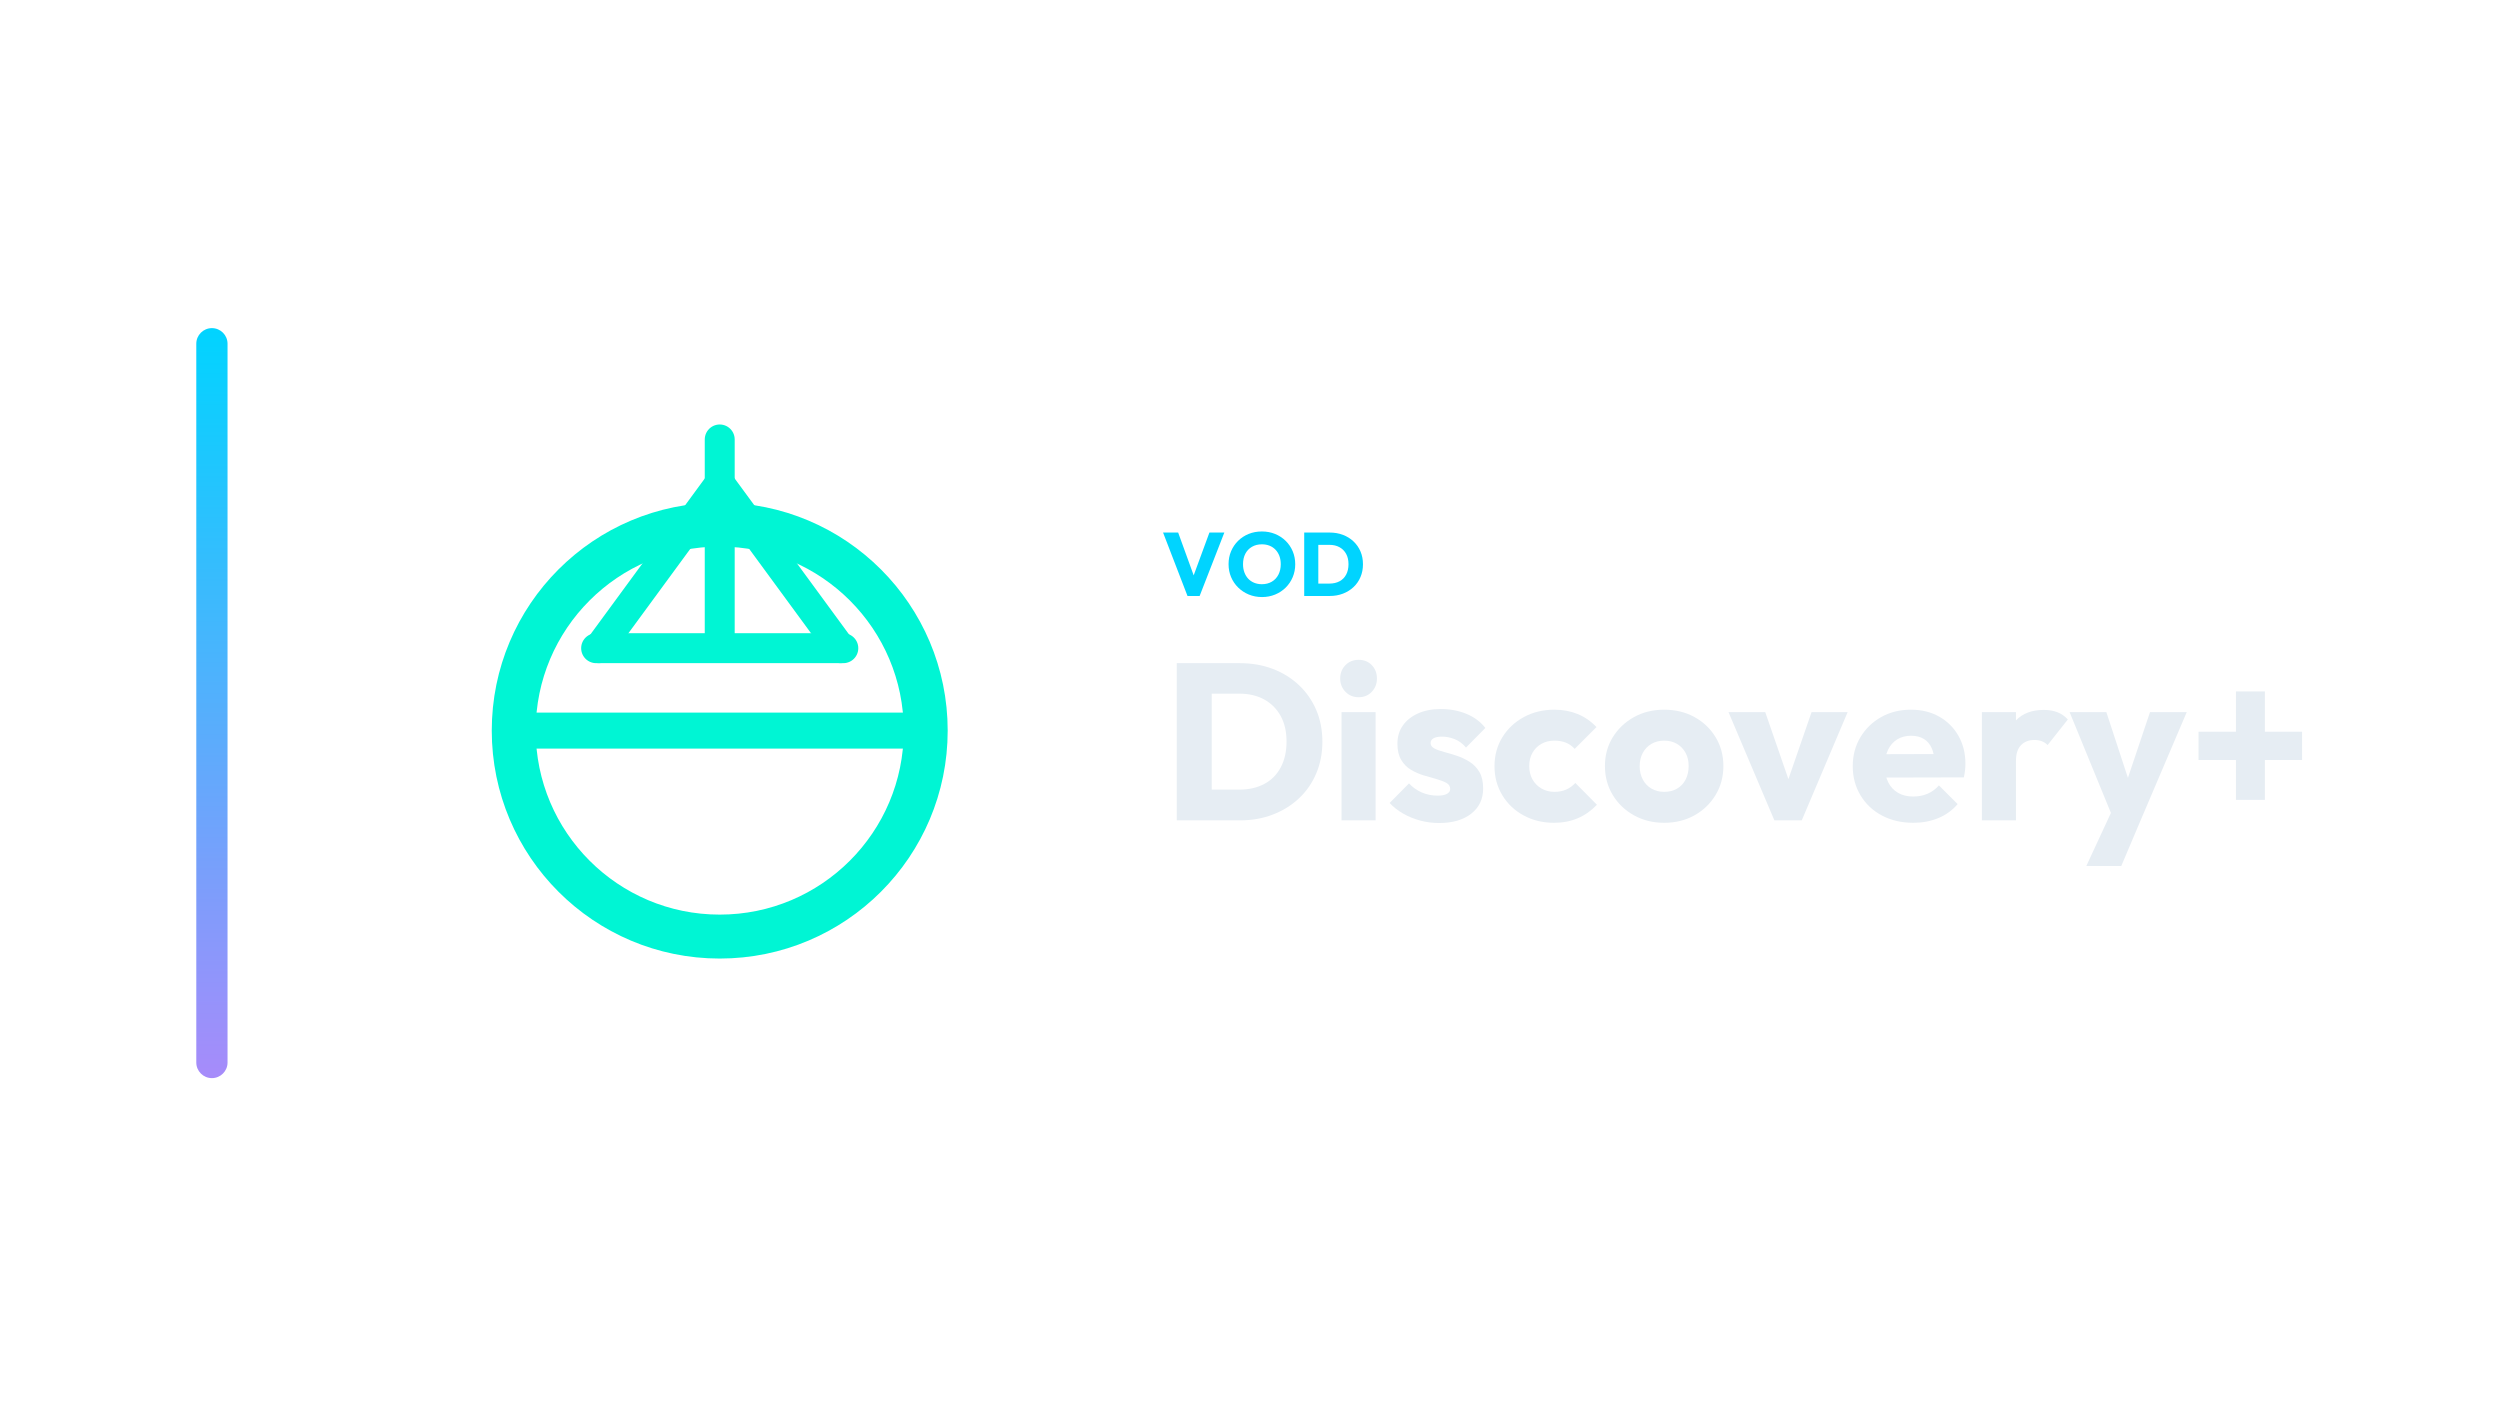
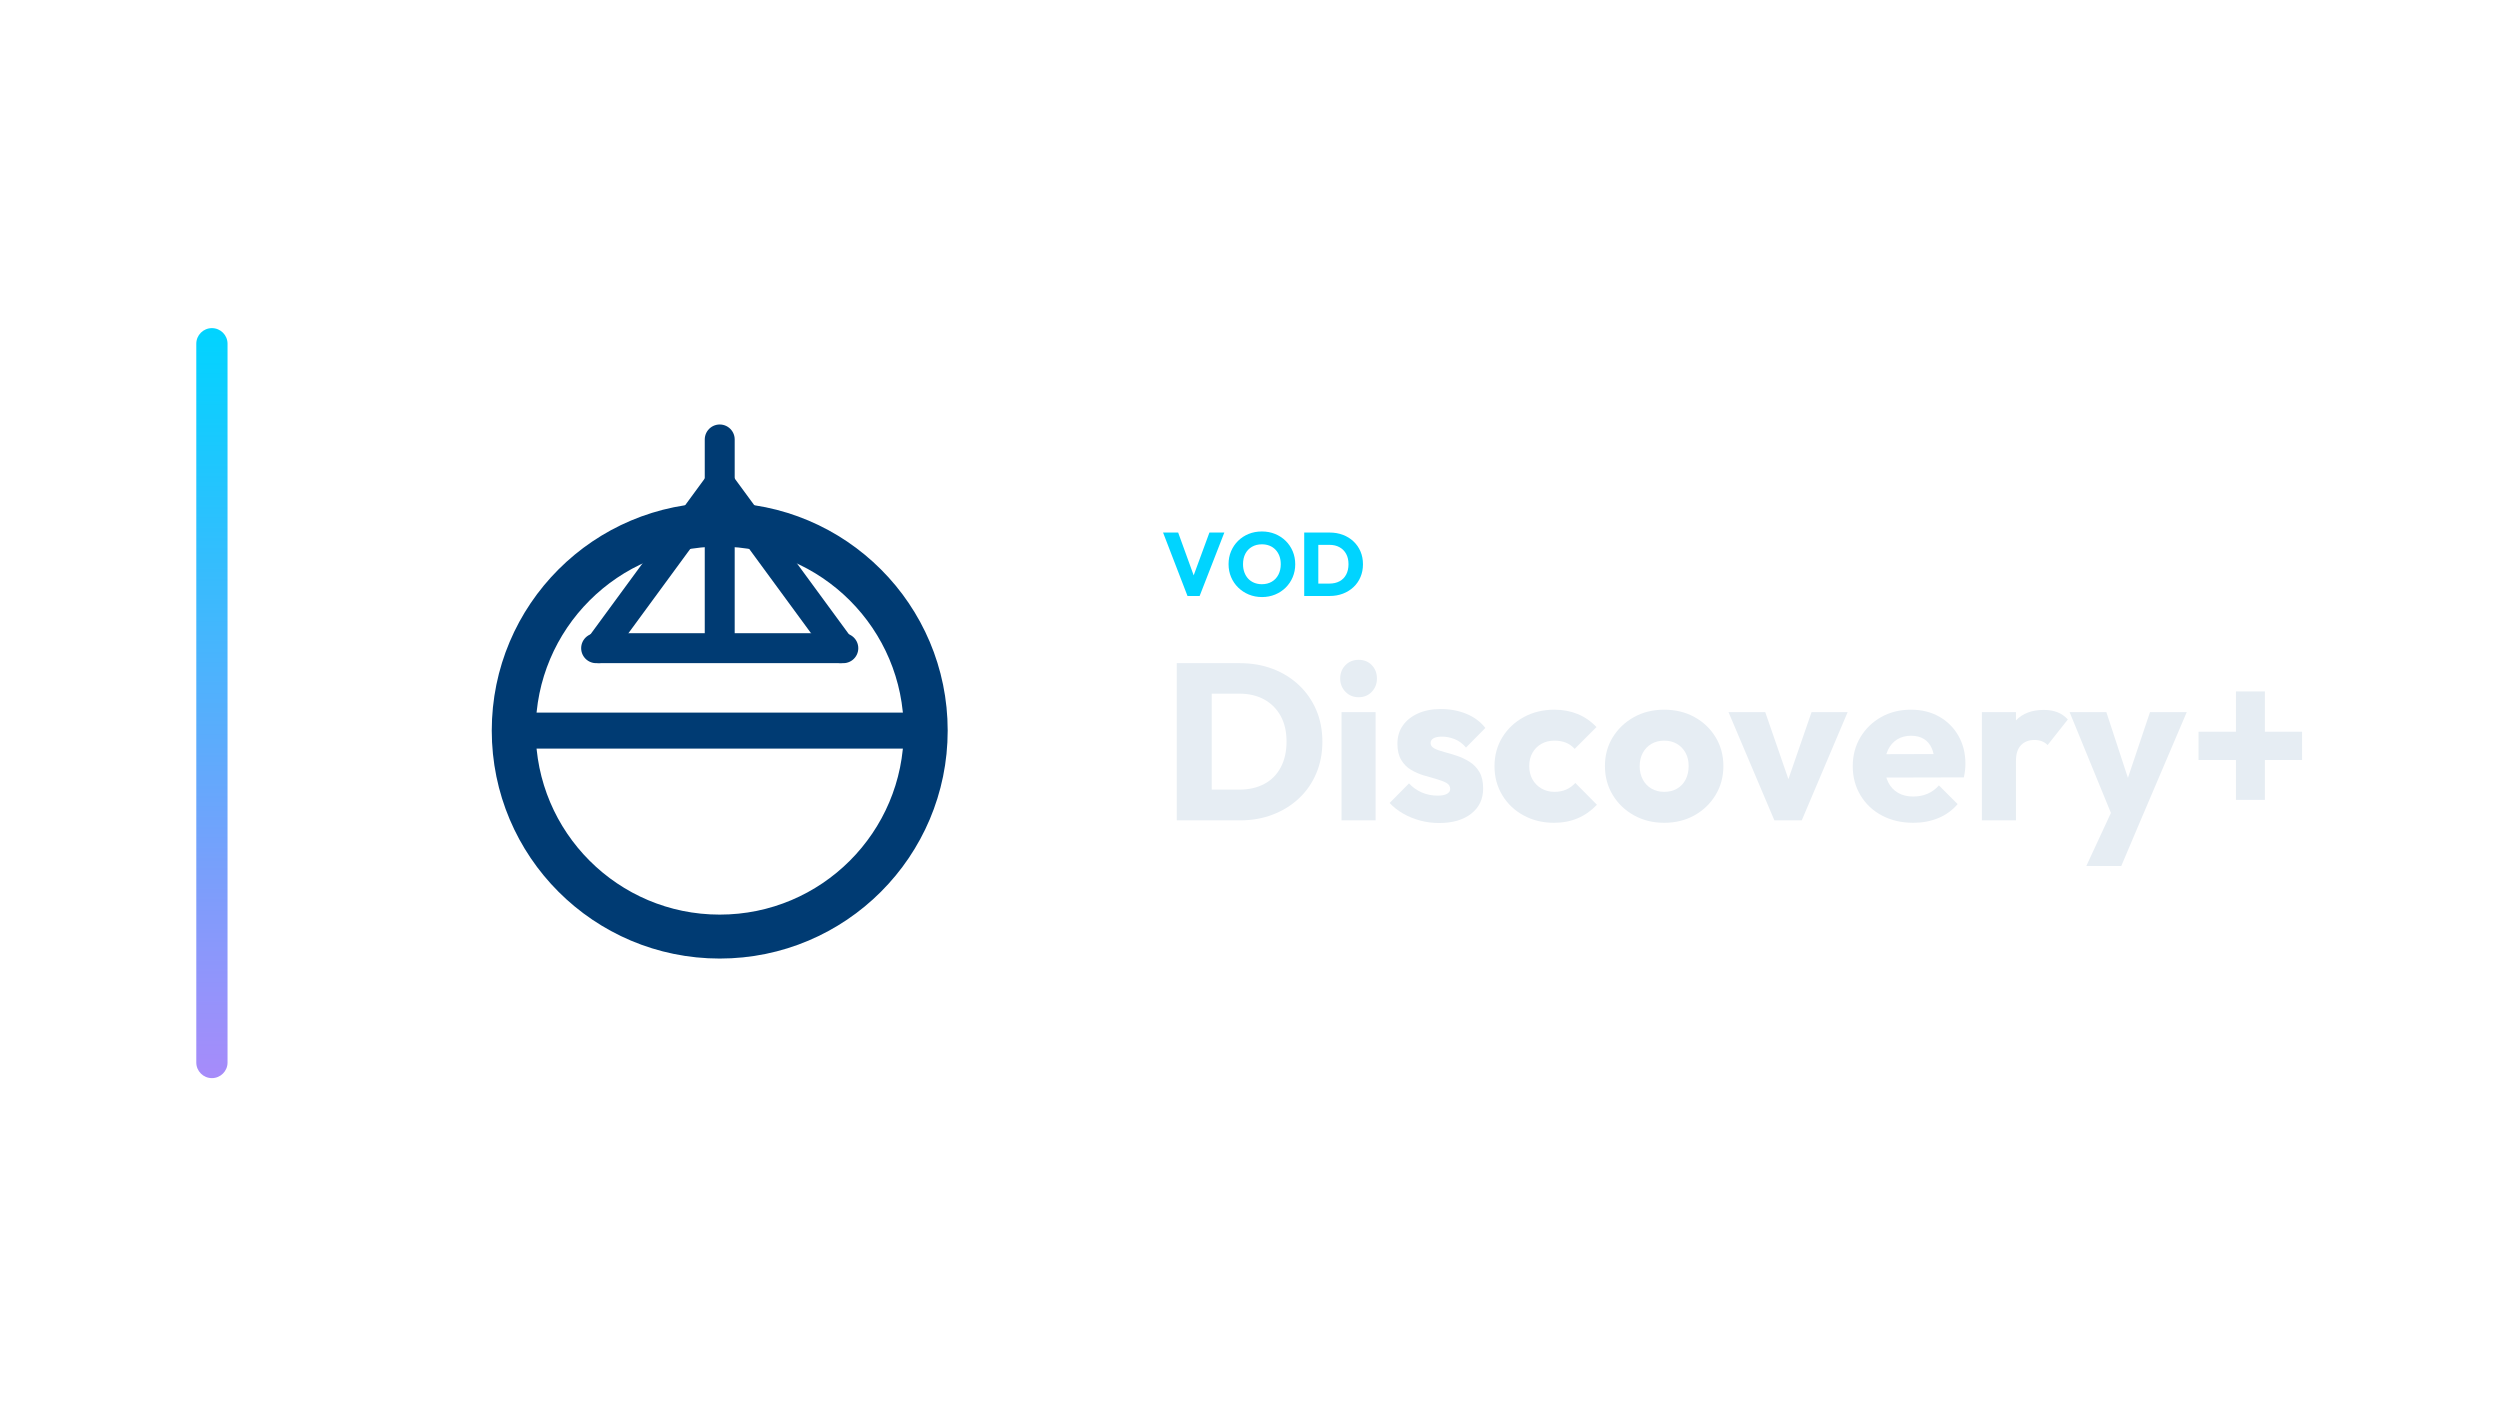
<svg xmlns="http://www.w3.org/2000/svg" width="1280" height="720" viewBox="0 0 1280 720">
  <g transform="translate(30.5,0.0)">
    <defs>
      <linearGradient id="cbRail" x1="0" y1="0" x2="0" y2="1">
        <stop offset="0%" stop-color="#00d4ff" />
        <stop offset="100%" stop-color="#a78bfa" />
      </linearGradient>
    </defs>
    <rect x="70" y="168" width="16" height="384" rx="8.0" fill="url(#cbRail)" />
    <g transform="translate(158,180) scale(0.70312)">
-       <circle cx="256" cy="276" r="150" fill="none" stroke="#00F5D4" stroke-width="32.0" stroke-linecap="round" stroke-linejoin="round" />
-       <path d="M 106 276 L 406 276" fill="none" stroke="#00F5D4" stroke-width="26.2" stroke-linecap="round" stroke-linejoin="round" />
-       <path d="M 166 216 L 346 216" fill="none" stroke="#00F5D4" stroke-width="21.8" stroke-linecap="round" stroke-linejoin="round" />
-       <path d="M 256 208 L 256 64" fill="none" stroke="#00F5D4" stroke-width="21.8" stroke-linecap="round" stroke-linejoin="round" />
-       <path d="M 168 216 L 256 96" fill="none" stroke="#00F5D4" stroke-width="21.8" stroke-linecap="round" stroke-linejoin="round" />
-       <path d="M 344 216 L 256 96" fill="none" stroke="#00F5D4" stroke-width="21.8" stroke-linecap="round" stroke-linejoin="round" />
+       <circle cx="256" cy="276" r="150" fill="none" stroke="#003B73" stroke-width="32.0" stroke-linecap="round" stroke-linejoin="round" />
+       <path d="M 106 276 L 406 276" fill="none" stroke="#003B73" stroke-width="26.2" stroke-linecap="round" stroke-linejoin="round" />
+       <path d="M 166 216 L 346 216" fill="none" stroke="#003B73" stroke-width="21.8" stroke-linecap="round" stroke-linejoin="round" />
+       <path d="M 256 208 L 256 64" fill="none" stroke="#003B73" stroke-width="21.8" stroke-linecap="round" stroke-linejoin="round" />
+       <path d="M 168 216 L 256 96" fill="none" stroke="#003B73" stroke-width="21.8" stroke-linecap="round" stroke-linejoin="round" />
+       <path d="M 344 216 L 256 96" fill="none" stroke="#003B73" stroke-width="21.8" stroke-linecap="round" stroke-linejoin="round" />
    </g>
    <path d="M577.501 305.14 564.989 272.664H572.717L582.239 298.93H579.065L588.725 272.664H596.361L583.711 305.14Z" fill="#00d4ff" stroke="none" />
    <path d="M615.681 305.692Q612.001 305.692 608.896 304.404Q605.791 303.116 603.445 300.816Q601.099 298.516 599.811 295.457Q598.523 292.398 598.523 288.856Q598.523 285.268 599.811 282.232Q601.099 279.196 603.399 276.919Q605.699 274.642 608.804 273.377Q611.909 272.112 615.589 272.112Q619.223 272.112 622.328 273.377Q625.433 274.642 627.756 276.919Q630.079 279.196 631.367 282.255Q632.655 285.314 632.655 288.902Q632.655 292.444 631.367 295.503Q630.079 298.562 627.779 300.839Q625.479 303.116 622.374 304.404Q619.269 305.692 615.681 305.692ZM615.589 299.114Q618.487 299.114 620.672 297.826Q622.857 296.538 624.053 294.215Q625.249 291.892 625.249 288.856Q625.249 286.556 624.559 284.693Q623.869 282.83 622.581 281.473Q621.293 280.116 619.522 279.403Q617.751 278.69 615.589 278.69Q612.691 278.69 610.506 279.955Q608.321 281.22 607.125 283.497Q605.929 285.774 605.929 288.856Q605.929 291.156 606.619 293.042Q607.309 294.928 608.574 296.285Q609.839 297.642 611.633 298.378Q613.427 299.114 615.589 299.114Z" fill="#00d4ff" stroke="none" />
    <path d="M642.131 305.14V298.792H650.181Q653.125 298.792 655.333 297.619Q657.541 296.446 658.737 294.192Q659.933 291.938 659.933 288.856Q659.933 285.774 658.714 283.566Q657.495 281.358 655.31 280.162Q653.125 278.966 650.181 278.966H641.901V272.664H650.273Q653.953 272.664 657.058 273.837Q660.163 275.01 662.486 277.195Q664.809 279.38 666.074 282.347Q667.339 285.314 667.339 288.902Q667.339 292.444 666.074 295.434Q664.809 298.424 662.509 300.586Q660.209 302.748 657.104 303.944Q653.999 305.14 650.365 305.14ZM637.255 305.14V272.664H644.477V305.14Z" fill="#00d4ff" stroke="none" />
    <path d="M584.089 420.02V404.288H604.039Q611.335 404.288 616.807 401.381Q622.279 398.474 625.243 392.888Q628.207 387.302 628.207 379.664Q628.207 372.026 625.186 366.554Q622.165 361.082 616.75 358.118Q611.335 355.154 604.039 355.154H583.519V339.536H604.267Q613.387 339.536 621.082 342.443Q628.777 345.35 634.534 350.765Q640.291 356.18 643.426 363.533Q646.561 370.886 646.561 379.778Q646.561 388.556 643.426 395.966Q640.291 403.376 634.591 408.734Q628.891 414.092 621.196 417.056Q613.501 420.02 604.495 420.02ZM572.005 420.02V339.536H589.903V420.02Z" fill="#E6EDF3" stroke="none" />
    <path d="M656.365 420.02V364.616H673.807V420.02ZM665.143 356.978Q661.039 356.978 658.36 354.185Q655.681 351.392 655.681 347.402Q655.681 343.298 658.36 340.562Q661.039 337.826 665.143 337.826Q669.247 337.826 671.869 340.562Q674.491 343.298 674.491 347.402Q674.491 351.392 671.869 354.185Q669.247 356.978 665.143 356.978Z" fill="#E6EDF3" stroke="none" />
    <path d="M706.297 421.388Q701.395 421.388 696.664 420.134Q691.933 418.88 687.886 416.543Q683.839 414.206 680.989 411.128L690.907 401.096Q693.643 404.06 697.405 405.713Q701.167 407.366 705.613 407.366Q708.691 407.366 710.344 406.454Q711.997 405.542 711.997 403.946Q711.997 401.894 710.002 400.811Q708.007 399.728 704.929 398.873Q701.851 398.018 698.431 396.992Q695.011 395.966 691.933 394.142Q688.855 392.318 686.917 389.069Q684.979 385.82 684.979 380.804Q684.979 375.446 687.715 371.513Q690.451 367.58 695.467 365.3Q700.483 363.02 707.209 363.02Q714.277 363.02 720.262 365.471Q726.247 367.922 730.009 372.71L720.091 382.742Q717.469 379.664 714.22 378.41Q710.971 377.156 707.893 377.156Q704.929 377.156 703.447 378.011Q701.965 378.866 701.965 380.462Q701.965 382.172 703.903 383.198Q705.841 384.224 708.919 385.022Q711.997 385.82 715.417 386.96Q718.837 388.1 721.915 390.038Q724.993 391.976 726.931 395.225Q728.869 398.474 728.869 403.718Q728.869 411.812 722.77 416.6Q716.671 421.388 706.297 421.388Z" fill="#E6EDF3" stroke="none" />
    <path d="M765.121 421.274Q756.571 421.274 749.617 417.512Q742.663 413.75 738.673 407.138Q734.683 400.526 734.683 392.318Q734.683 383.996 738.73 377.441Q742.777 370.886 749.731 367.124Q756.685 363.362 765.349 363.362Q771.847 363.362 777.262 365.585Q782.677 367.808 786.895 372.254L775.723 383.426Q773.785 381.26 771.22 380.234Q768.655 379.208 765.349 379.208Q761.587 379.208 758.68 380.861Q755.773 382.514 754.12 385.421Q752.467 388.328 752.467 392.204Q752.467 396.08 754.12 399.044Q755.773 402.008 758.737 403.718Q761.701 405.428 765.349 405.428Q768.769 405.428 771.448 404.231Q774.127 403.034 776.065 400.868L787.123 412.04Q782.791 416.6 777.319 418.937Q771.847 421.274 765.121 421.274Z" fill="#E6EDF3" stroke="none" />
    <path d="M821.551 421.274Q813.001 421.274 806.104 417.455Q799.207 413.636 795.217 407.024Q791.227 400.412 791.227 392.204Q791.227 383.996 795.217 377.498Q799.207 371 806.047 367.181Q812.887 363.362 821.551 363.362Q830.215 363.362 837.055 367.124Q843.895 370.886 847.885 377.441Q851.875 383.996 851.875 392.204Q851.875 400.412 847.885 407.024Q843.895 413.636 837.055 417.455Q830.215 421.274 821.551 421.274ZM821.551 405.428Q825.313 405.428 828.163 403.775Q831.013 402.122 832.552 399.101Q834.091 396.08 834.091 392.204Q834.091 388.328 832.495 385.421Q830.899 382.514 828.106 380.861Q825.313 379.208 821.551 379.208Q817.903 379.208 815.053 380.861Q812.203 382.514 810.607 385.478Q809.011 388.442 809.011 392.318Q809.011 396.08 810.607 399.101Q812.203 402.122 815.053 403.775Q817.903 405.428 821.551 405.428Z" fill="#E6EDF3" stroke="none" />
    <path d="M877.981 420.02 854.497 364.616H873.307L889.267 410.786H881.059L897.019 364.616H915.487L892.003 420.02Z" fill="#E6EDF3" stroke="none" />
    <path d="M949.117 421.274Q940.111 421.274 933.1 417.569Q926.089 413.864 922.099 407.252Q918.109 400.64 918.109 392.318Q918.109 383.996 922.042 377.441Q925.975 370.886 932.701 367.124Q939.427 363.362 947.863 363.362Q956.071 363.362 962.341 366.896Q968.611 370.43 972.202 376.7Q975.793 382.97 975.793 391.064Q975.793 392.546 975.622 394.199Q975.451 395.852 974.995 398.018L927.229 398.132V386.162L967.585 386.048L960.061 391.064Q959.947 386.276 958.579 383.141Q957.211 380.006 954.532 378.353Q951.853 376.7 947.977 376.7Q943.873 376.7 940.852 378.581Q937.831 380.462 936.178 383.882Q934.525 387.302 934.525 392.204Q934.525 397.106 936.292 400.583Q938.059 404.06 941.308 405.941Q944.557 407.822 949.003 407.822Q953.107 407.822 956.413 406.397Q959.719 404.972 962.227 402.122L971.803 411.698Q967.699 416.486 961.885 418.88Q956.071 421.274 949.117 421.274Z" fill="#E6EDF3" stroke="none" />
    <path d="M984.229 420.02V364.616H1001.671V420.02ZM1001.671 389.582 994.375 383.882Q996.541 374.192 1001.671 368.834Q1006.801 363.476 1015.921 363.476Q1019.911 363.476 1022.932 364.673Q1025.953 365.87 1028.233 368.378L1017.859 381.488Q1016.719 380.234 1015.009 379.55Q1013.299 378.866 1011.133 378.866Q1006.801 378.866 1004.236 381.545Q1001.671 384.224 1001.671 389.582Z" fill="#E6EDF3" stroke="none" />
    <path d="M1051.945 420.248 1029.145 364.616H1047.955L1062.433 408.734H1055.479L1070.299 364.616H1089.109L1065.397 420.248ZM1037.695 443.39 1054.339 407.48 1065.397 420.248 1055.593 443.39Z" fill="#E6EDF3" stroke="none" />
    <path d="M1095.151 389.126V374.648H1148.161V389.126ZM1114.303 354.014H1129.123V409.532H1114.303Z" fill="#E6EDF3" stroke="none" />
  </g>
</svg>
